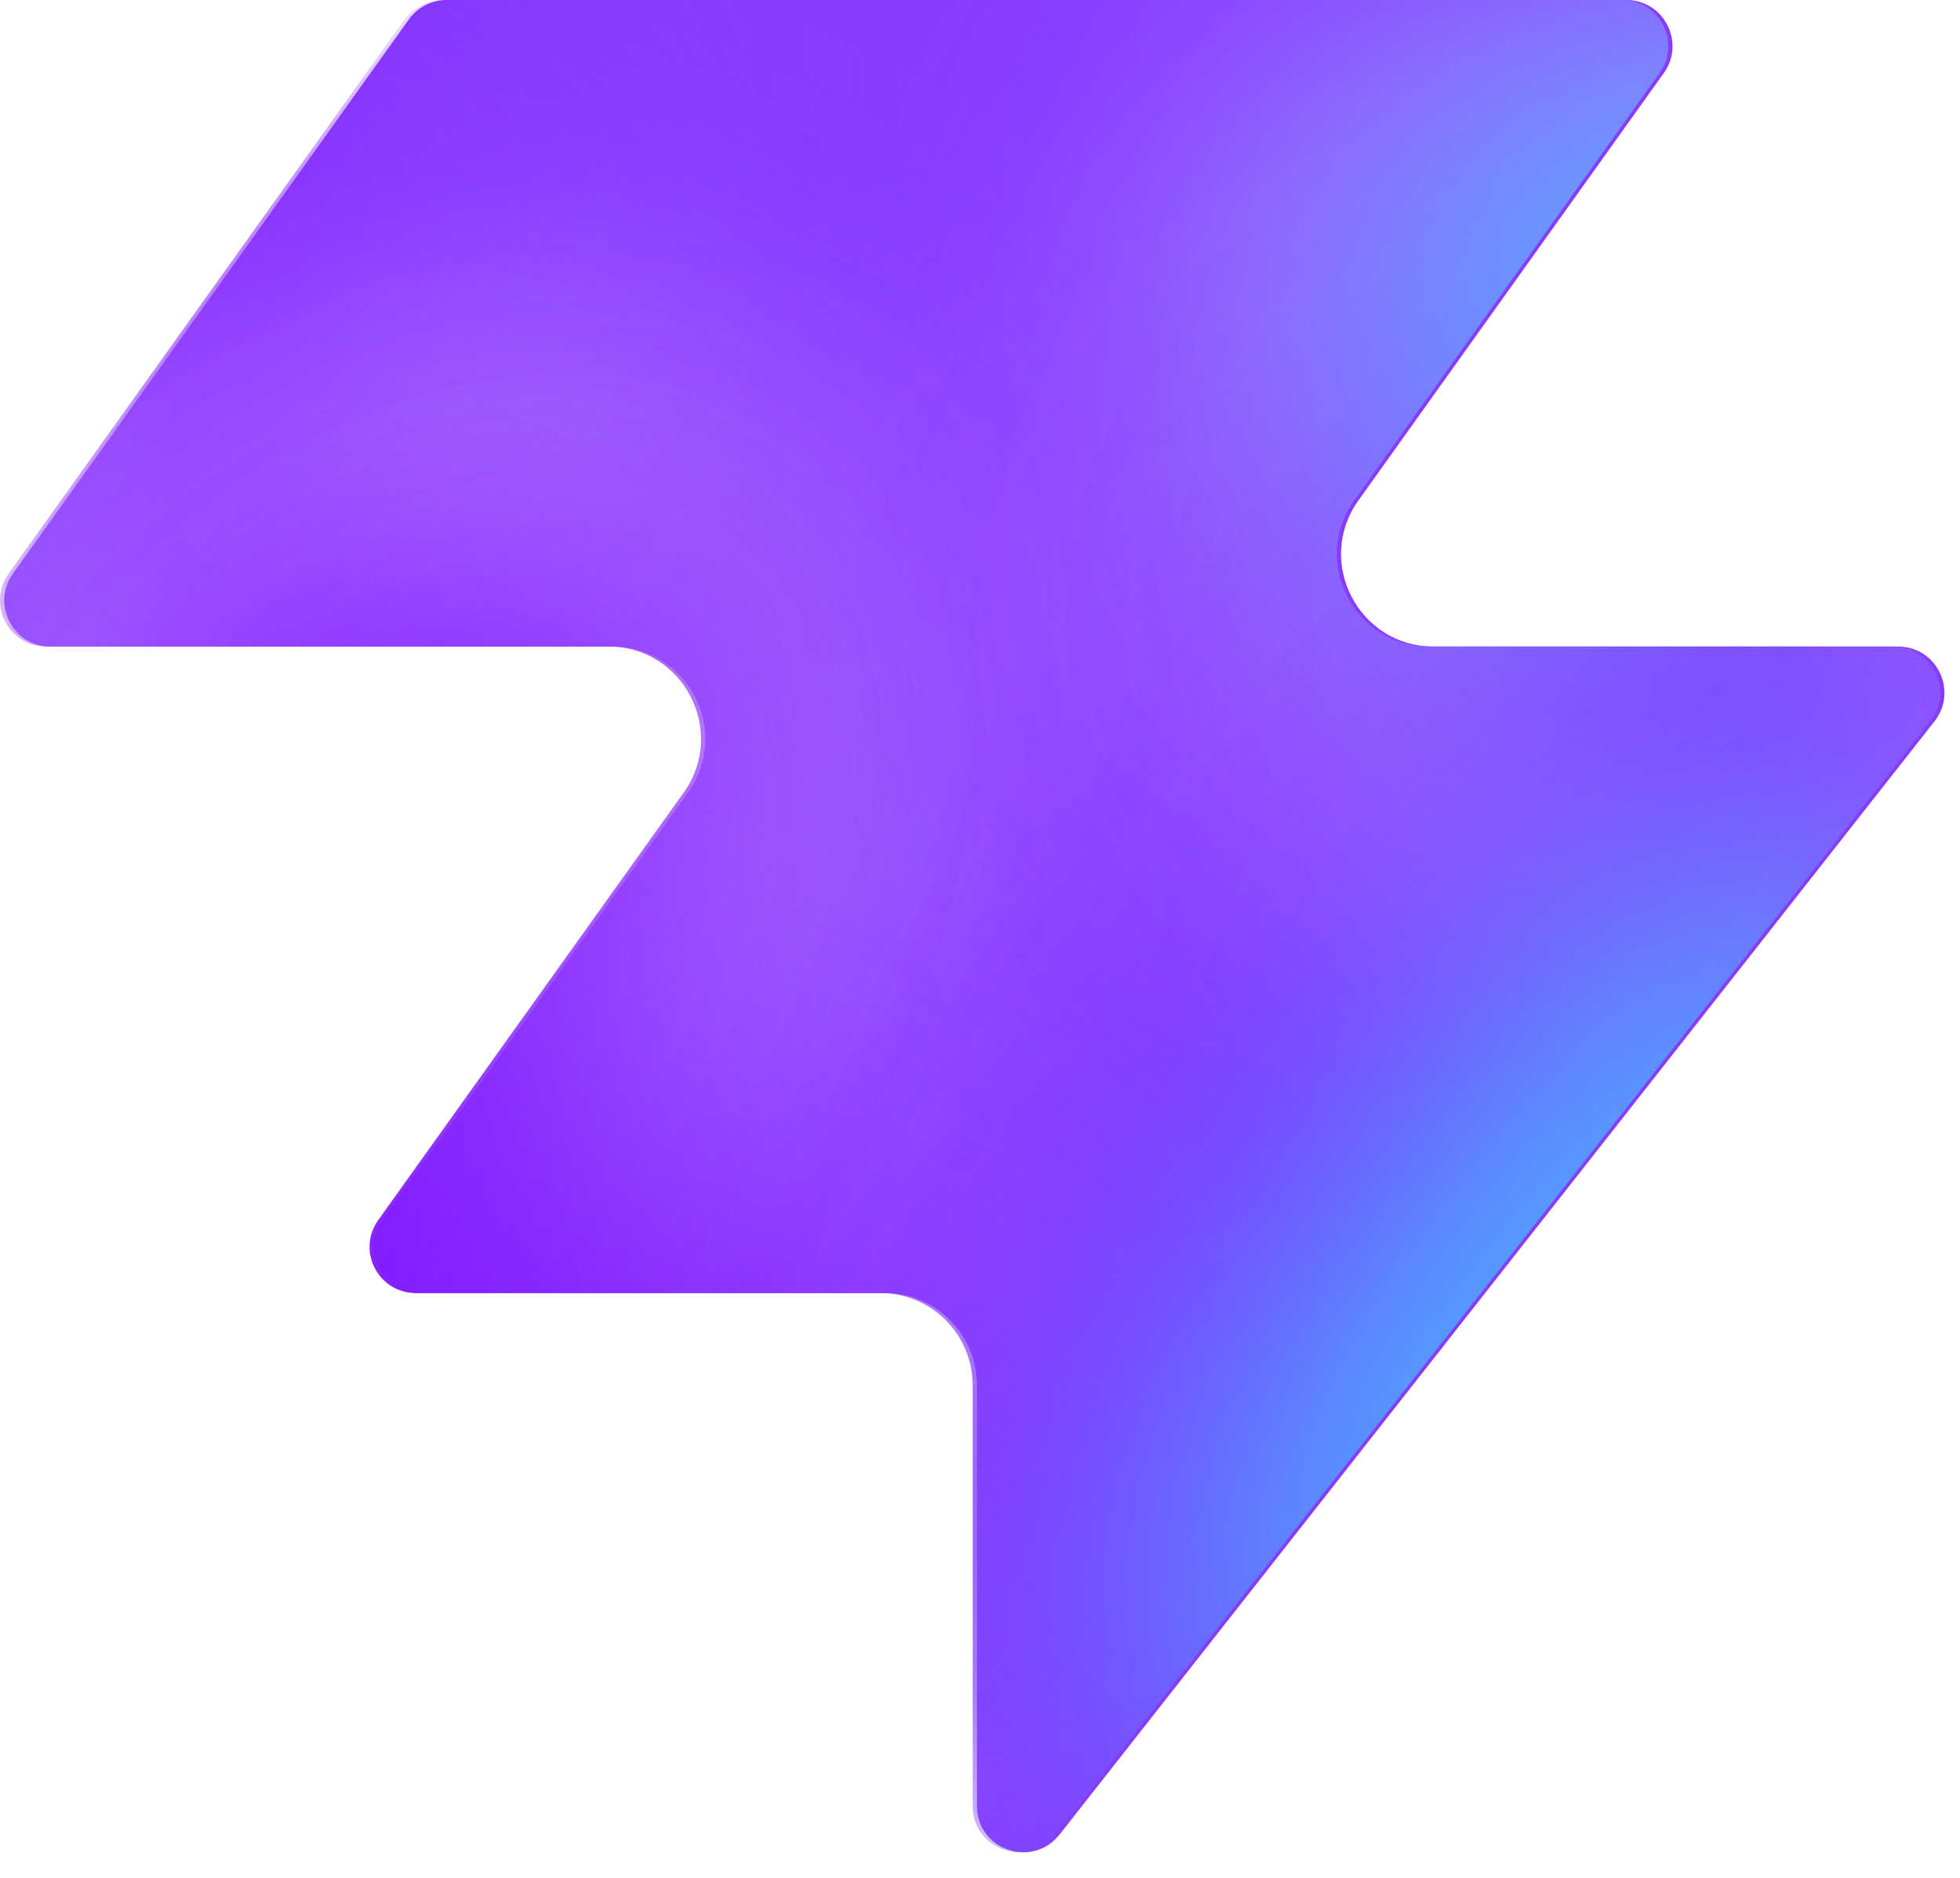
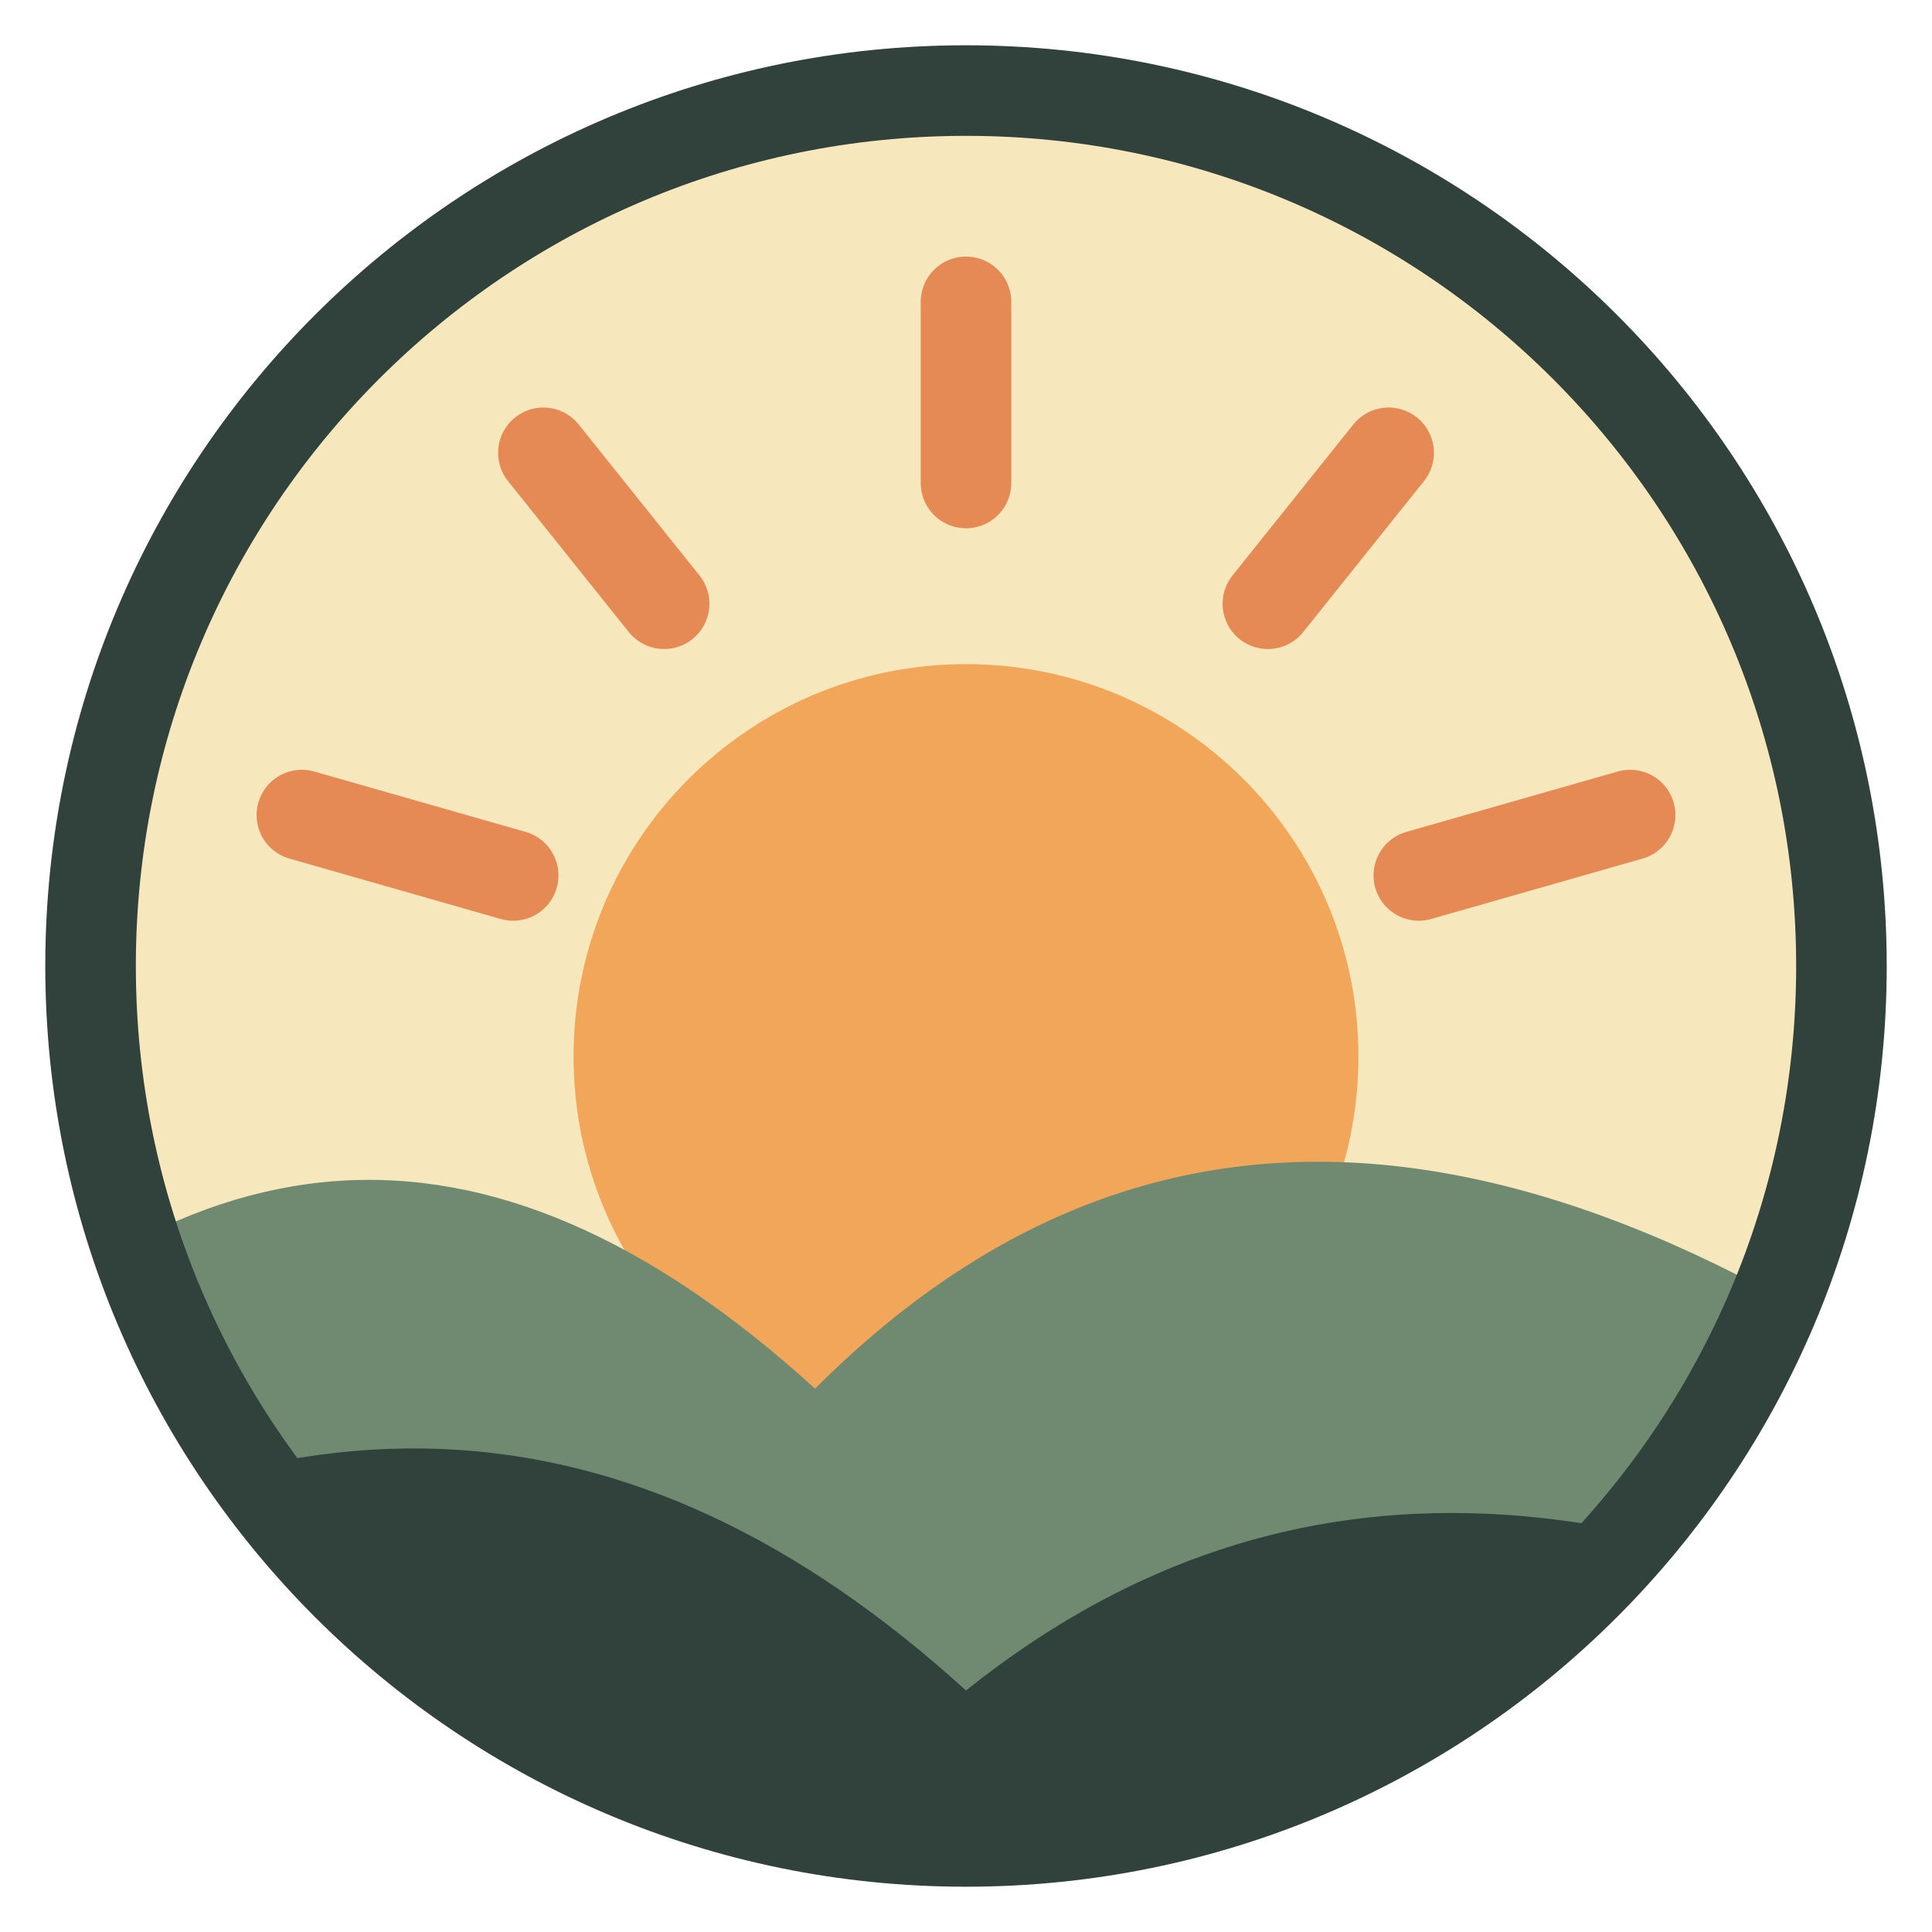
- <svg xmlns="http://www.w3.org/2000/svg" width="48" height="46" fill="none" viewBox="0 0 48 46">
-   <path fill="#863bff" d="M25.946 44.938c-.664.845-2.021.375-2.021-.698V33.937a2.26 2.26 0 0 0-2.262-2.262H10.287c-.92 0-1.456-1.04-.92-1.788l7.48-10.471c1.07-1.497 0-3.578-1.842-3.578H1.237c-.92 0-1.456-1.04-.92-1.788L10.013.474c.214-.297.556-.474.92-.474h28.894c.92 0 1.456 1.04.92 1.788l-7.48 10.471c-1.07 1.498 0 3.579 1.842 3.579h11.377c.943 0 1.473 1.088.89 1.83L25.947 44.94z" style="fill:#863bff;fill:color(display-p3 .525 .23 1);fill-opacity:1" />
-   <mask id="a" width="48" height="46" x="0" y="0" maskUnits="userSpaceOnUse" style="mask-type:alpha">
-     <path fill="#000" d="M25.842 44.938c-.664.844-2.021.375-2.021-.698V33.937a2.26 2.26 0 0 0-2.262-2.262H10.183c-.92 0-1.456-1.04-.92-1.788l7.48-10.471c1.07-1.498 0-3.579-1.842-3.579H1.133c-.92 0-1.456-1.04-.92-1.787L9.91.473c.214-.297.556-.474.92-.474h28.894c.92 0 1.456 1.04.92 1.788l-7.48 10.471c-1.07 1.498 0 3.578 1.842 3.578h11.377c.943 0 1.473 1.088.89 1.832L25.843 44.94z" style="fill:#000;fill-opacity:1" />
-   </mask>
-   <g mask="url(#a)">
-     <g filter="url(#b)">
-       <ellipse cx="5.508" cy="14.704" fill="#ede6ff" rx="5.508" ry="14.704" style="fill:#ede6ff;fill:color(display-p3 .927 .903 1);fill-opacity:1" transform="matrix(.00324 1 1 -.00324 -4.47 31.516)" />
+ <svg xmlns="http://www.w3.org/2000/svg" viewBox="0 0 64 64">
+   <defs>
+     <clipPath id="badge">
+       <circle cx="32" cy="32" r="29" />
+     </clipPath>
+   </defs>
+   <g clip-path="url(#badge)">
+     <rect width="64" height="64" fill="#f7e7bd" />
+     <g fill="none" stroke="#e68a55" stroke-linecap="round" stroke-width="3">
+       <path d="M32 10v6" />
+       <path d="m18 15 4 5" />
+       <path d="m46 15-4 5" />
+       <path d="m10 27 7 2" />
+       <path d="m54 27-7 2" />
    </g>
-     <g filter="url(#c)">
-       <ellipse cx="10.399" cy="29.851" fill="#ede6ff" rx="10.399" ry="29.851" style="fill:#ede6ff;fill:color(display-p3 .927 .903 1);fill-opacity:1" transform="matrix(.00324 1 1 -.00324 -39.328 7.883)" />
-     </g>
-     <g filter="url(#d)">
-       <ellipse cx="5.508" cy="30.487" fill="#7e14ff" rx="5.508" ry="30.487" style="fill:#7e14ff;fill:color(display-p3 .492 .077 1);fill-opacity:1" transform="rotate(89.814 -25.913 -14.639)scale(1 -1)" />
-     </g>
-     <g filter="url(#e)">
-       <ellipse cx="5.508" cy="30.599" fill="#7e14ff" rx="5.508" ry="30.599" style="fill:#7e14ff;fill:color(display-p3 .492 .077 1);fill-opacity:1" transform="rotate(89.814 -32.644 -3.334)scale(1 -1)" />
-     </g>
-     <g filter="url(#f)">
-       <ellipse cx="5.508" cy="30.599" fill="#7e14ff" rx="5.508" ry="30.599" style="fill:#7e14ff;fill:color(display-p3 .492 .077 1);fill-opacity:1" transform="matrix(.00324 1 1 -.00324 -34.34 30.47)" />
-     </g>
-     <g filter="url(#g)">
-       <ellipse cx="14.072" cy="22.078" fill="#ede6ff" rx="14.072" ry="22.078" style="fill:#ede6ff;fill:color(display-p3 .927 .903 1);fill-opacity:1" transform="rotate(93.35 24.506 48.493)scale(-1 1)" />
-     </g>
-     <g filter="url(#h)">
-       <ellipse cx="3.47" cy="21.501" fill="#7e14ff" rx="3.47" ry="21.501" style="fill:#7e14ff;fill:color(display-p3 .492 .077 1);fill-opacity:1" transform="rotate(89.009 28.708 47.59)scale(-1 1)" />
-     </g>
-     <g filter="url(#i)">
-       <ellipse cx="3.47" cy="21.501" fill="#7e14ff" rx="3.47" ry="21.501" style="fill:#7e14ff;fill:color(display-p3 .492 .077 1);fill-opacity:1" transform="rotate(89.009 28.708 47.59)scale(-1 1)" />
-     </g>
-     <g filter="url(#j)">
-       <ellipse cx=".387" cy="8.972" fill="#7e14ff" rx="4.407" ry="29.108" style="fill:#7e14ff;fill:color(display-p3 .492 .077 1);fill-opacity:1" transform="rotate(39.51 .387 8.972)" />
-     </g>
-     <g filter="url(#k)">
-       <ellipse cx="47.523" cy="-6.092" fill="#7e14ff" rx="4.407" ry="29.108" style="fill:#7e14ff;fill:color(display-p3 .492 .077 1);fill-opacity:1" transform="rotate(37.892 47.523 -6.092)" />
-     </g>
-     <g filter="url(#l)">
-       <ellipse cx="41.412" cy="6.333" fill="#47bfff" rx="5.971" ry="9.665" style="fill:#47bfff;fill:color(display-p3 .28 .748 1);fill-opacity:1" transform="rotate(37.892 41.412 6.333)" />
-     </g>
-     <g filter="url(#m)">
-       <ellipse cx="-1.879" cy="38.332" fill="#7e14ff" rx="4.407" ry="29.108" style="fill:#7e14ff;fill:color(display-p3 .492 .077 1);fill-opacity:1" transform="rotate(37.892 -1.88 38.332)" />
-     </g>
-     <g filter="url(#n)">
-       <ellipse cx="-1.879" cy="38.332" fill="#7e14ff" rx="4.407" ry="29.108" style="fill:#7e14ff;fill:color(display-p3 .492 .077 1);fill-opacity:1" transform="rotate(37.892 -1.88 38.332)" />
-     </g>
-     <g filter="url(#o)">
-       <ellipse cx="35.651" cy="29.907" fill="#7e14ff" rx="4.407" ry="29.108" style="fill:#7e14ff;fill:color(display-p3 .492 .077 1);fill-opacity:1" transform="rotate(37.892 35.651 29.907)" />
-     </g>
-     <g filter="url(#p)">
-       <ellipse cx="38.418" cy="32.4" fill="#47bfff" rx="5.971" ry="15.297" style="fill:#47bfff;fill:color(display-p3 .28 .748 1);fill-opacity:1" transform="rotate(37.892 38.418 32.4)" />
-     </g>
+     <circle cx="32" cy="35" r="13" fill="#f2a65a" />
+     <path d="M-4 48c10-11 20-12 31-2 10-10 23-11 41 3v19H-4Z" fill="#6f8a70" />
+     <path d="M-5 55c14-10 26-9 37 1 10-8 22-8 37 1v12H-5Z" fill="#31413c" />
  </g>
-   <defs>
-     <filter id="b" width="60.045" height="41.654" x="-19.77" y="16.149" color-interpolation-filters="sRGB" filterUnits="userSpaceOnUse">
-       <feFlood flood-opacity="0" result="BackgroundImageFix" />
-       <feBlend in="SourceGraphic" in2="BackgroundImageFix" result="shape" />
-       <feGaussianBlur result="effect1_foregroundBlur_2002_17158" stdDeviation="7.659" />
-     </filter>
-     <filter id="c" width="90.34" height="51.437" x="-54.613" y="-7.533" color-interpolation-filters="sRGB" filterUnits="userSpaceOnUse">
-       <feFlood flood-opacity="0" result="BackgroundImageFix" />
-       <feBlend in="SourceGraphic" in2="BackgroundImageFix" result="shape" />
-       <feGaussianBlur result="effect1_foregroundBlur_2002_17158" stdDeviation="7.659" />
-     </filter>
-     <filter id="d" width="79.355" height="29.4" x="-49.64" y="2.03" color-interpolation-filters="sRGB" filterUnits="userSpaceOnUse">
-       <feFlood flood-opacity="0" result="BackgroundImageFix" />
-       <feBlend in="SourceGraphic" in2="BackgroundImageFix" result="shape" />
-       <feGaussianBlur result="effect1_foregroundBlur_2002_17158" stdDeviation="4.596" />
-     </filter>
-     <filter id="e" width="79.579" height="29.4" x="-45.045" y="20.029" color-interpolation-filters="sRGB" filterUnits="userSpaceOnUse">
-       <feFlood flood-opacity="0" result="BackgroundImageFix" />
-       <feBlend in="SourceGraphic" in2="BackgroundImageFix" result="shape" />
-       <feGaussianBlur result="effect1_foregroundBlur_2002_17158" stdDeviation="4.596" />
-     </filter>
-     <filter id="f" width="79.579" height="29.4" x="-43.513" y="21.178" color-interpolation-filters="sRGB" filterUnits="userSpaceOnUse">
-       <feFlood flood-opacity="0" result="BackgroundImageFix" />
-       <feBlend in="SourceGraphic" in2="BackgroundImageFix" result="shape" />
-       <feGaussianBlur result="effect1_foregroundBlur_2002_17158" stdDeviation="4.596" />
-     </filter>
-     <filter id="g" width="74.749" height="58.852" x="15.756" y="-17.901" color-interpolation-filters="sRGB" filterUnits="userSpaceOnUse">
-       <feFlood flood-opacity="0" result="BackgroundImageFix" />
-       <feBlend in="SourceGraphic" in2="BackgroundImageFix" result="shape" />
-       <feGaussianBlur result="effect1_foregroundBlur_2002_17158" stdDeviation="7.659" />
-     </filter>
-     <filter id="h" width="61.377" height="25.362" x="23.548" y="2.284" color-interpolation-filters="sRGB" filterUnits="userSpaceOnUse">
-       <feFlood flood-opacity="0" result="BackgroundImageFix" />
-       <feBlend in="SourceGraphic" in2="BackgroundImageFix" result="shape" />
-       <feGaussianBlur result="effect1_foregroundBlur_2002_17158" stdDeviation="4.596" />
-     </filter>
-     <filter id="i" width="61.377" height="25.362" x="23.548" y="2.284" color-interpolation-filters="sRGB" filterUnits="userSpaceOnUse">
-       <feFlood flood-opacity="0" result="BackgroundImageFix" />
-       <feBlend in="SourceGraphic" in2="BackgroundImageFix" result="shape" />
-       <feGaussianBlur result="effect1_foregroundBlur_2002_17158" stdDeviation="4.596" />
-     </filter>
-     <filter id="j" width="56.045" height="63.649" x="-27.636" y="-22.853" color-interpolation-filters="sRGB" filterUnits="userSpaceOnUse">
-       <feFlood flood-opacity="0" result="BackgroundImageFix" />
-       <feBlend in="SourceGraphic" in2="BackgroundImageFix" result="shape" />
-       <feGaussianBlur result="effect1_foregroundBlur_2002_17158" stdDeviation="4.596" />
-     </filter>
-     <filter id="k" width="54.814" height="64.646" x="20.116" y="-38.415" color-interpolation-filters="sRGB" filterUnits="userSpaceOnUse">
-       <feFlood flood-opacity="0" result="BackgroundImageFix" />
-       <feBlend in="SourceGraphic" in2="BackgroundImageFix" result="shape" />
-       <feGaussianBlur result="effect1_foregroundBlur_2002_17158" stdDeviation="4.596" />
-     </filter>
-     <filter id="l" width="33.541" height="35.313" x="24.641" y="-11.323" color-interpolation-filters="sRGB" filterUnits="userSpaceOnUse">
-       <feFlood flood-opacity="0" result="BackgroundImageFix" />
-       <feBlend in="SourceGraphic" in2="BackgroundImageFix" result="shape" />
-       <feGaussianBlur result="effect1_foregroundBlur_2002_17158" stdDeviation="4.596" />
-     </filter>
-     <filter id="m" width="54.814" height="64.646" x="-29.286" y="6.009" color-interpolation-filters="sRGB" filterUnits="userSpaceOnUse">
-       <feFlood flood-opacity="0" result="BackgroundImageFix" />
-       <feBlend in="SourceGraphic" in2="BackgroundImageFix" result="shape" />
-       <feGaussianBlur result="effect1_foregroundBlur_2002_17158" stdDeviation="4.596" />
-     </filter>
-     <filter id="n" width="54.814" height="64.646" x="-29.286" y="6.009" color-interpolation-filters="sRGB" filterUnits="userSpaceOnUse">
-       <feFlood flood-opacity="0" result="BackgroundImageFix" />
-       <feBlend in="SourceGraphic" in2="BackgroundImageFix" result="shape" />
-       <feGaussianBlur result="effect1_foregroundBlur_2002_17158" stdDeviation="4.596" />
-     </filter>
-     <filter id="o" width="54.814" height="64.646" x="8.244" y="-2.416" color-interpolation-filters="sRGB" filterUnits="userSpaceOnUse">
-       <feFlood flood-opacity="0" result="BackgroundImageFix" />
-       <feBlend in="SourceGraphic" in2="BackgroundImageFix" result="shape" />
-       <feGaussianBlur result="effect1_foregroundBlur_2002_17158" stdDeviation="4.596" />
-     </filter>
-     <filter id="p" width="39.409" height="43.623" x="18.713" y="10.588" color-interpolation-filters="sRGB" filterUnits="userSpaceOnUse">
-       <feFlood flood-opacity="0" result="BackgroundImageFix" />
-       <feBlend in="SourceGraphic" in2="BackgroundImageFix" result="shape" />
-       <feGaussianBlur result="effect1_foregroundBlur_2002_17158" stdDeviation="4.596" />
-     </filter>
-   </defs>
+   <circle cx="32" cy="32" r="29" fill="none" stroke="#31413c" stroke-width="3" />
</svg>
